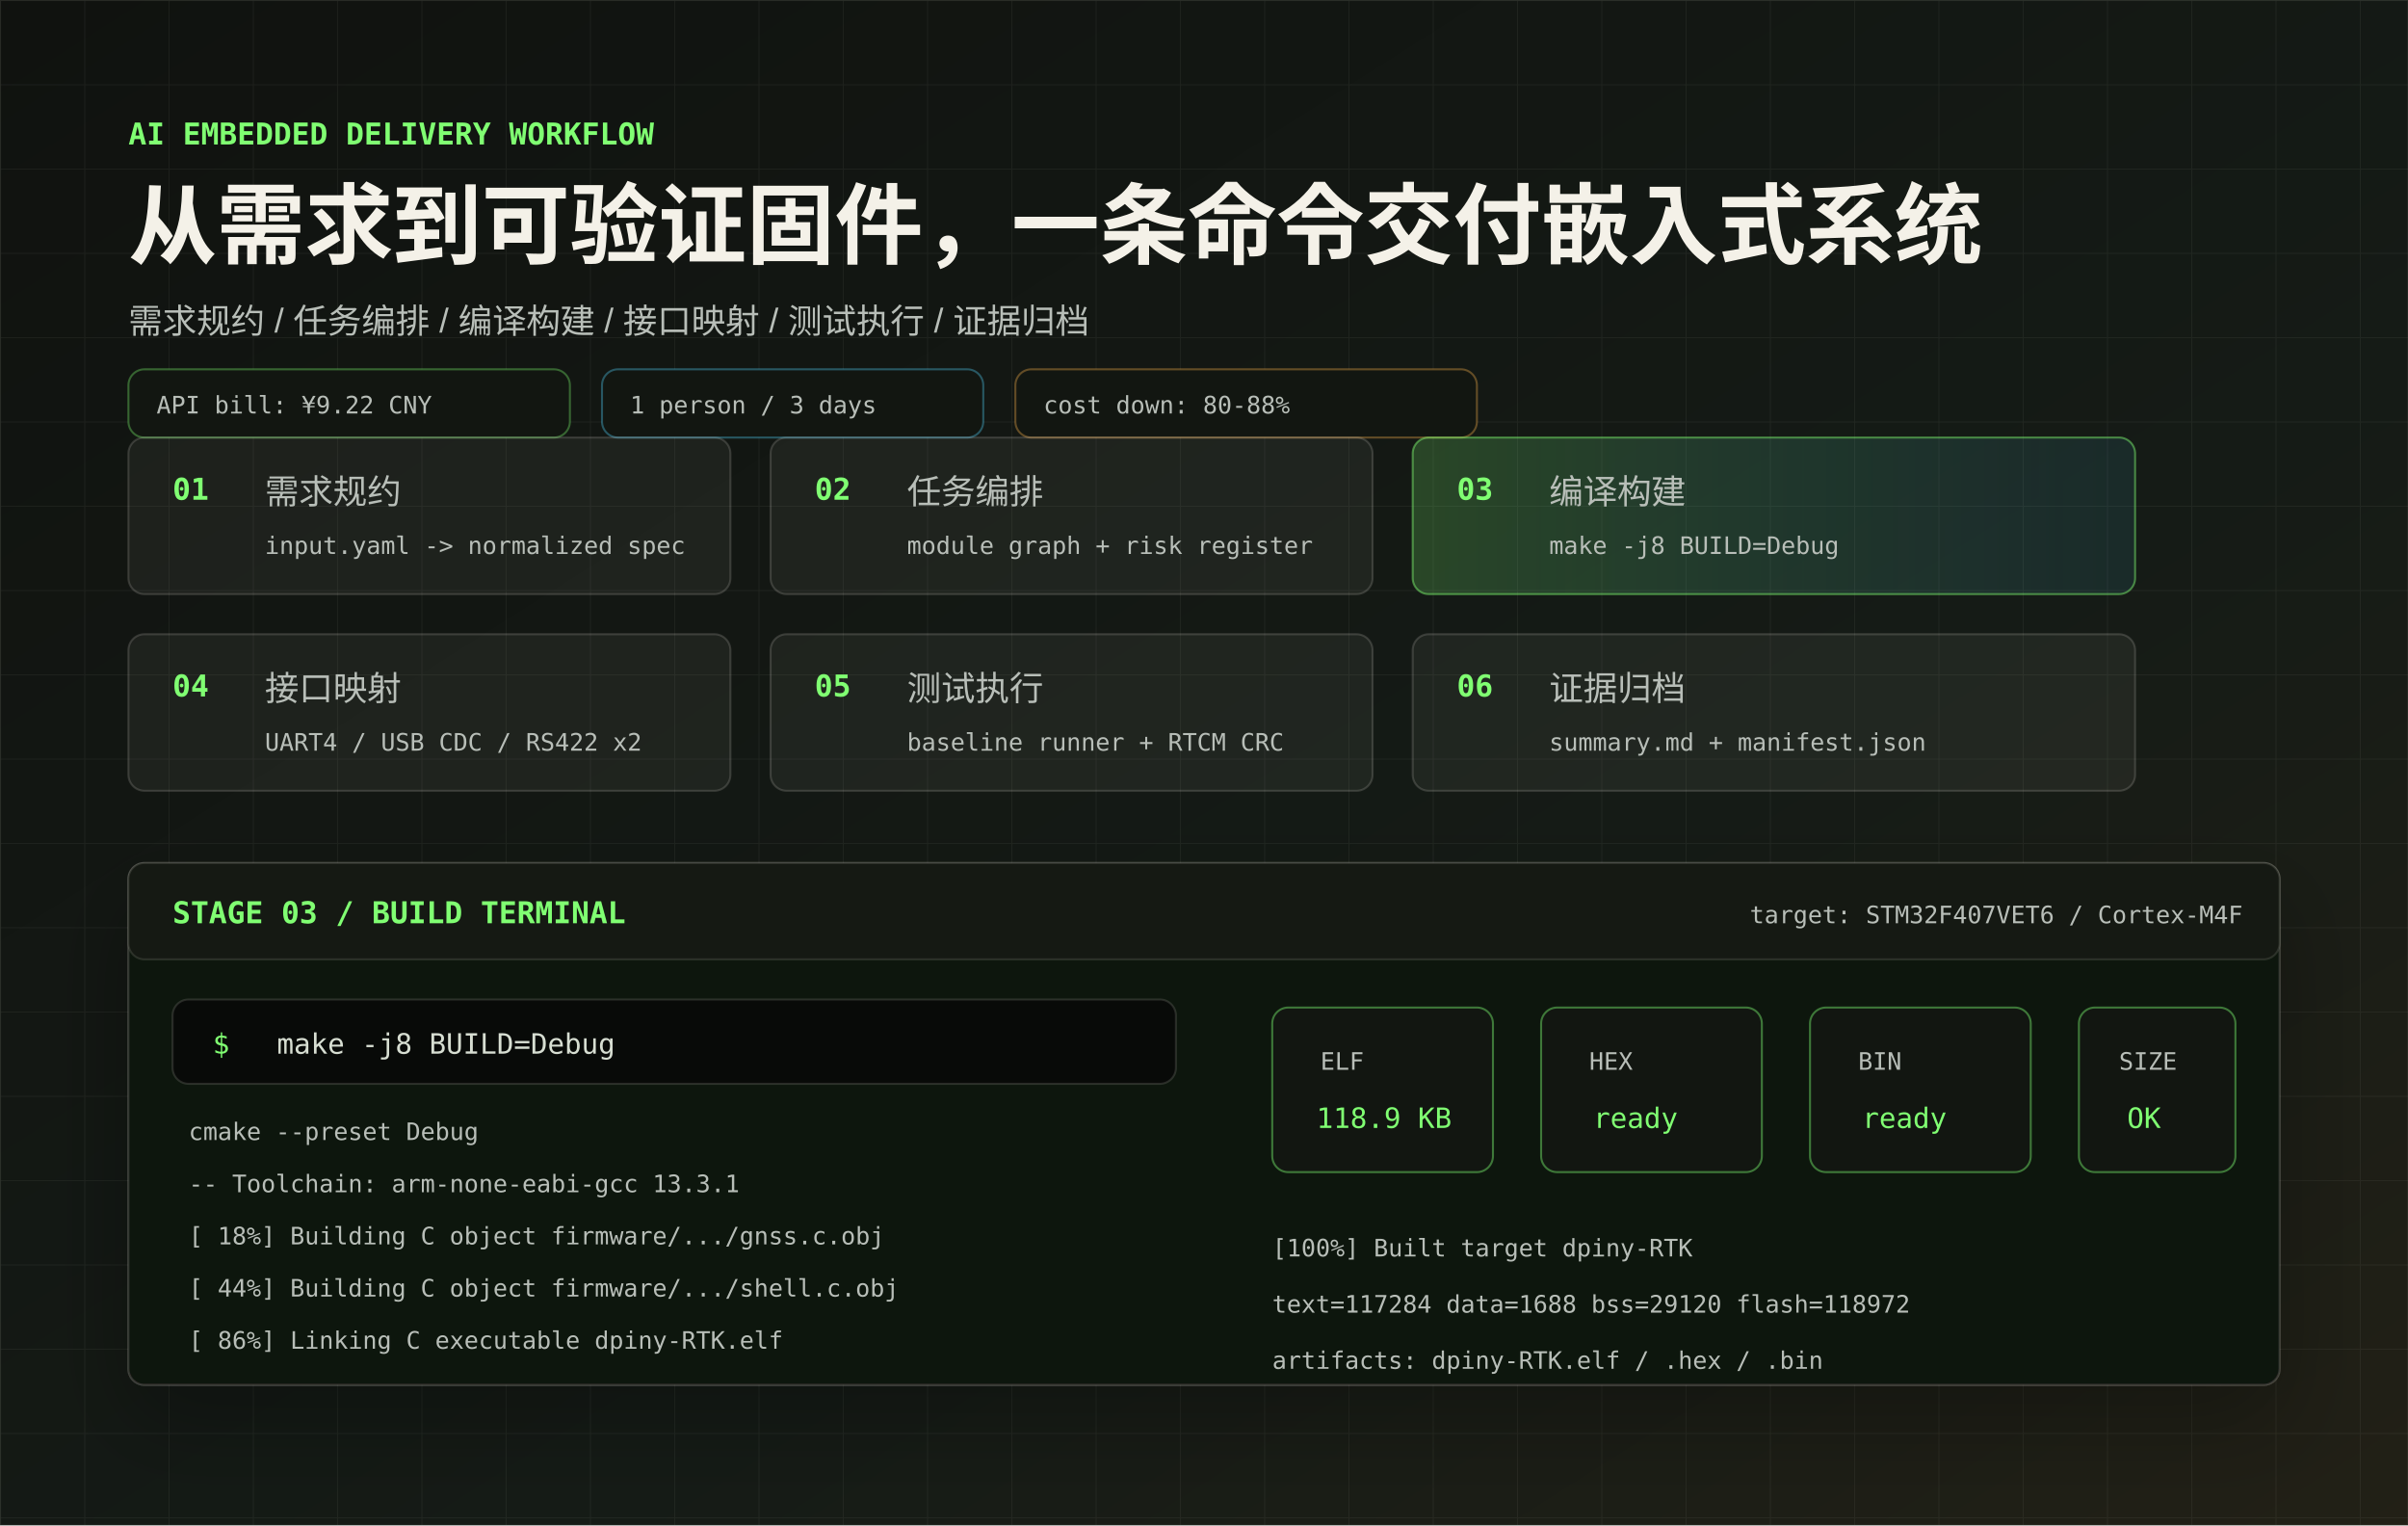
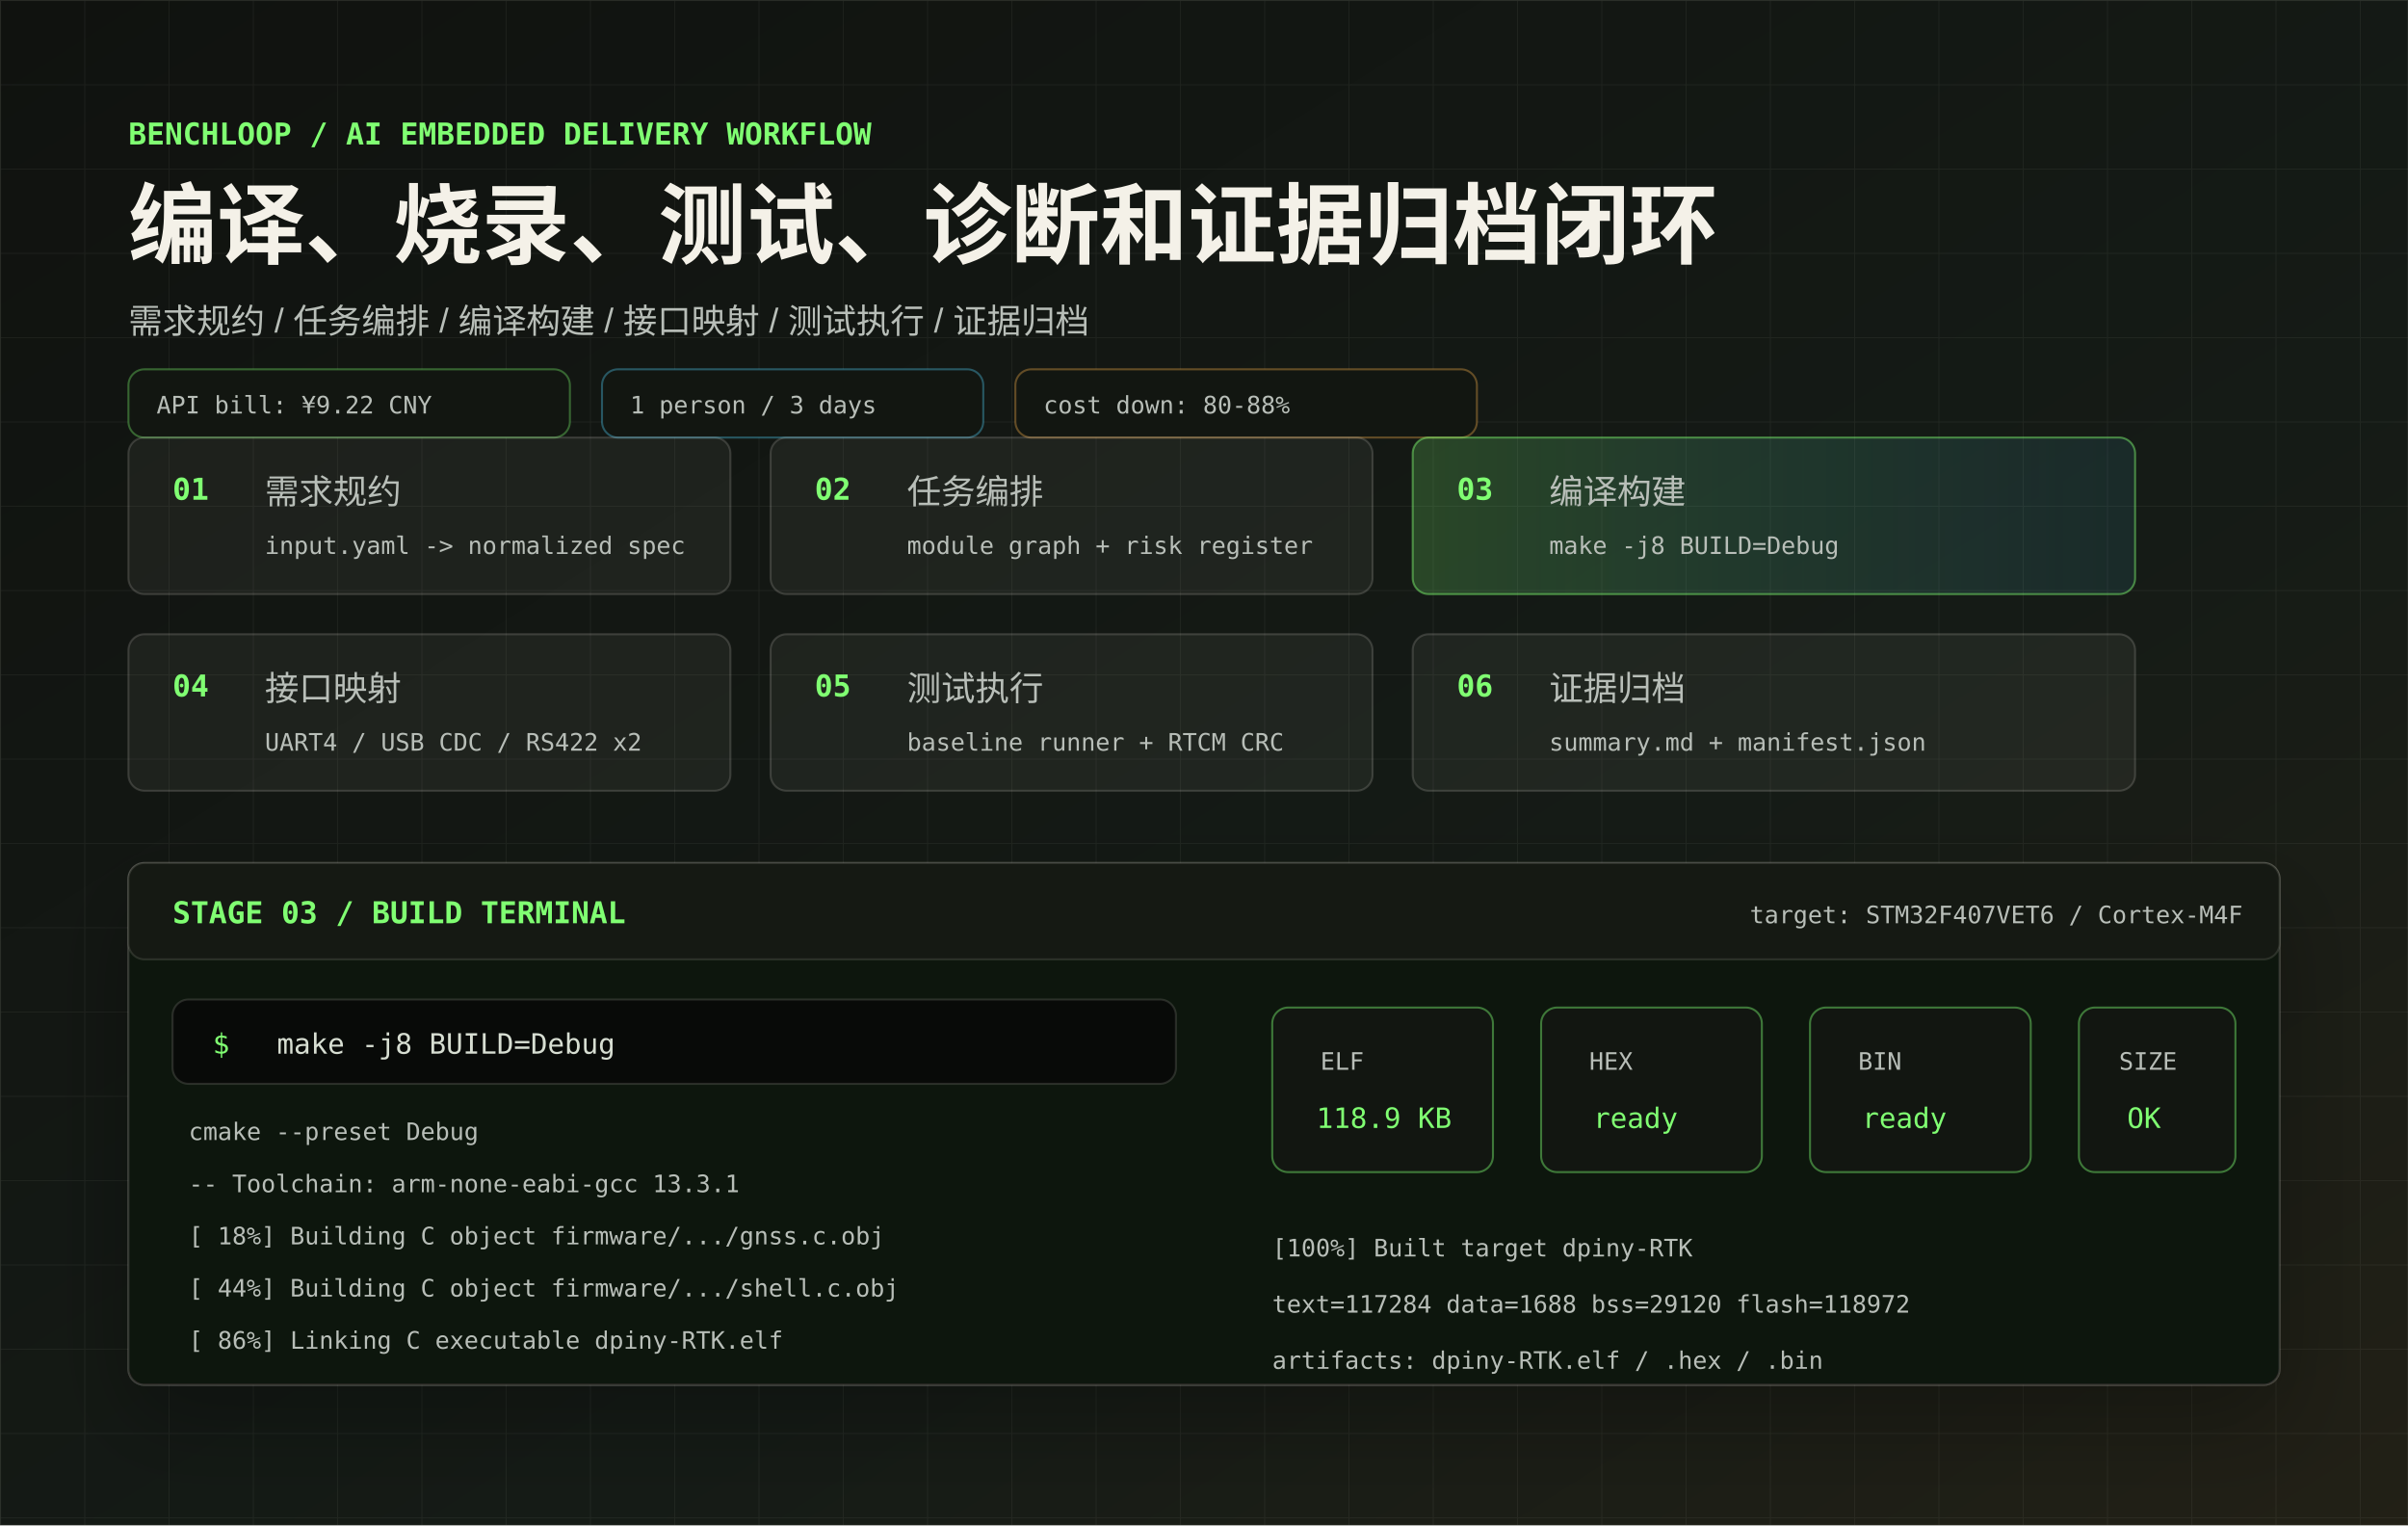
- <svg xmlns="http://www.w3.org/2000/svg" width="1200" height="760" viewBox="0 0 1200 760" role="img" aria-label="dpiny-RTK AI embedded workflow technical console preview">
+ <svg xmlns="http://www.w3.org/2000/svg" width="1200" height="760" viewBox="0 0 1200 760" role="img" aria-label="BenchLoop AI embedded workflow technical console preview">
  <defs>
    <linearGradient id="bg" x1="0" y1="0" x2="1" y2="1">
      <stop offset="0" stop-color="#10120f" />
      <stop offset="0.62" stop-color="#151b16" />
      <stop offset="1" stop-color="#222016" />
    </linearGradient>
    <linearGradient id="active" x1="0" y1="0" x2="1" y2="0">
      <stop offset="0" stop-color="#80ff72" stop-opacity="0.2" />
      <stop offset="1" stop-color="#54d7ff" stop-opacity="0.08" />
    </linearGradient>
    <filter id="shadow" x="-20%" y="-20%" width="140%" height="140%">
      <feDropShadow dx="0" dy="18" stdDeviation="22" flood-color="#000000" flood-opacity="0.28" />
    </filter>
    <pattern id="grid" width="42" height="42" patternUnits="userSpaceOnUse">
      <path d="M42 0H0v42" fill="none" stroke="#f4f1e8" stroke-opacity="0.055" stroke-width="1" />
    </pattern>
    <style>
      .title{font:800 44px "Segoe UI","Microsoft YaHei",Arial,sans-serif;fill:#f4f1e8}
      .kicker{font:800 15px "Cascadia Code",Consolas,monospace;fill:#80ff72}
      .muted{font:400 17px "Segoe UI","Microsoft YaHei",Arial,sans-serif;fill:#b8beb8}
      .mono{font:400 14px "Cascadia Code",Consolas,monospace;fill:#d7ded2}
      .monoSmall{font:400 12px "Cascadia Code",Consolas,monospace;fill:#b8beb8}
      .green{fill:#80ff72}
      .cyan{fill:#54d7ff}
      .amber{fill:#ffb84d}
      .card{fill:rgba(244,241,232,0.055);stroke:#f4f1e8;stroke-opacity:.16;rx:8}
      .panel{fill:#11140f;stroke:#f4f1e8;stroke-opacity:.16;rx:8;filter:url(#shadow)}
      .line{stroke:#54d7ff;stroke-opacity:.42}
    </style>
  </defs>
  <rect width="1200" height="760" fill="url(#bg)" />
  <rect width="1200" height="760" fill="url(#grid)" />
  <rect x="0" y="0" width="1200" height="760" fill="none" stroke="#f4f1e8" stroke-opacity="0.06" />
-   <text x="64" y="72" class="kicker">AI EMBEDDED DELIVERY WORKFLOW</text>
-   <text x="64" y="128" class="title">从需求到可验证固件，一条命令交付嵌入式系统</text>
+   <text x="64" y="72" class="kicker">BENCHLOOP / AI EMBEDDED DELIVERY WORKFLOW</text>
+   <text x="64" y="128" class="title">编译、烧录、测试、诊断和证据归档闭环</text>
  <text x="64" y="166" class="muted">需求规约 / 任务编排 / 编译构建 / 接口映射 / 测试执行 / 证据归档</text>
  <g transform="translate(64 184)">
    <rect width="220" height="34" rx="8" fill="#121611" stroke="#80ff72" stroke-opacity=".34" />
    <text x="14" y="22" class="monoSmall" fill="#80ff72">API bill: ¥9.22 CNY</text>
  </g>
  <g transform="translate(300 184)">
    <rect width="190" height="34" rx="8" fill="#121611" stroke="#54d7ff" stroke-opacity=".34" />
    <text x="14" y="22" class="monoSmall" fill="#54d7ff">1 person / 3 days</text>
  </g>
  <g transform="translate(506 184)">
    <rect width="230" height="34" rx="8" fill="#121611" stroke="#ffb84d" stroke-opacity=".34" />
    <text x="14" y="22" class="monoSmall" fill="#ffb84d">cost down: 80-88%</text>
  </g>
  <g transform="translate(64 218)">
    <rect class="card" width="300" height="78" />
    <text x="22" y="31" class="kicker">01</text>
    <text x="68" y="33" class="muted" fill="#f4f1e8" font-weight="700">需求规约</text>
    <text x="68" y="58" class="monoSmall">input.yaml -&gt; normalized spec</text>
  </g>
  <g transform="translate(384 218)">
    <rect class="card" width="300" height="78" />
    <text x="22" y="31" class="kicker">02</text>
    <text x="68" y="33" class="muted" fill="#f4f1e8" font-weight="700">任务编排</text>
    <text x="68" y="58" class="monoSmall">module graph + risk register</text>
  </g>
  <g transform="translate(704 218)">
    <rect width="360" height="78" rx="8" fill="url(#active)" stroke="#80ff72" stroke-opacity=".46" />
    <text x="22" y="31" class="kicker">03</text>
    <text x="68" y="33" class="muted" fill="#f4f1e8" font-weight="700">编译构建</text>
    <text x="68" y="58" class="monoSmall">make -j8 BUILD=Debug</text>
  </g>
  <g transform="translate(64 316)">
    <rect class="card" width="300" height="78" />
    <text x="22" y="31" class="kicker">04</text>
    <text x="68" y="33" class="muted" fill="#f4f1e8" font-weight="700">接口映射</text>
    <text x="68" y="58" class="monoSmall">UART4 / USB CDC / RS422 x2</text>
  </g>
  <g transform="translate(384 316)">
    <rect class="card" width="300" height="78" />
    <text x="22" y="31" class="kicker">05</text>
    <text x="68" y="33" class="muted" fill="#f4f1e8" font-weight="700">测试执行</text>
    <text x="68" y="58" class="monoSmall">baseline runner + RTCM CRC</text>
  </g>
  <g transform="translate(704 316)">
    <rect class="card" width="360" height="78" />
    <text x="22" y="31" class="kicker">06</text>
    <text x="68" y="33" class="muted" fill="#f4f1e8" font-weight="700">证据归档</text>
    <text x="68" y="58" class="monoSmall">summary.md + manifest.json</text>
  </g>
  <g transform="translate(64 430)">
    <rect class="panel" width="1072" height="260" />
    <rect x="0" y="0" width="1072" height="48" rx="8" fill="#151913" stroke="#f4f1e8" stroke-opacity=".12" />
    <text x="22" y="30" class="kicker">STAGE 03 / BUILD TERMINAL</text>
    <text x="808" y="30" class="monoSmall">target: STM32F407VET6 / Cortex-M4F</text>
    <rect x="22" y="68" width="500" height="42" rx="8" fill="#080a08" stroke="#f4f1e8" stroke-opacity=".14" />
    <text x="42" y="95" class="green mono">$</text>
    <text x="74" y="95" class="mono">make -j8 BUILD=Debug</text>
    <text x="30" y="138" class="monoSmall" fill="#54d7ff">cmake --preset Debug</text>
    <text x="30" y="164" class="monoSmall">-- Toolchain: arm-none-eabi-gcc 13.3.1</text>
    <text x="30" y="190" class="monoSmall">[ 18%] Building C object firmware/.../gnss.c.obj</text>
    <text x="30" y="216" class="monoSmall">[ 44%] Building C object firmware/.../shell.c.obj</text>
    <text x="30" y="242" class="monoSmall" fill="#ffb84d">[ 86%] Linking C executable dpiny-RTK.elf</text>
    <rect x="570" y="72" width="110" height="82" rx="8" fill="#121611" stroke="#80ff72" stroke-opacity=".42" />
    <text x="594" y="103" class="monoSmall">ELF</text>
    <text x="592" y="132" class="green mono">118.9 KB</text>
    <rect x="704" y="72" width="110" height="82" rx="8" fill="#121611" stroke="#80ff72" stroke-opacity=".42" />
    <text x="728" y="103" class="monoSmall">HEX</text>
    <text x="730" y="132" class="green mono">ready</text>
    <rect x="838" y="72" width="110" height="82" rx="8" fill="#121611" stroke="#80ff72" stroke-opacity=".42" />
    <text x="862" y="103" class="monoSmall">BIN</text>
    <text x="864" y="132" class="green mono">ready</text>
    <rect x="972" y="72" width="78" height="82" rx="8" fill="#121611" stroke="#80ff72" stroke-opacity=".42" />
    <text x="992" y="103" class="monoSmall">SIZE</text>
    <text x="996" y="132" class="green mono">OK</text>
    <text x="570" y="196" class="monoSmall" fill="#80ff72">[100%] Built target dpiny-RTK</text>
    <text x="570" y="224" class="monoSmall">text=117284 data=1688 bss=29120 flash=118972</text>
    <text x="570" y="252" class="monoSmall">artifacts: dpiny-RTK.elf / .hex / .bin</text>
  </g>
</svg>
